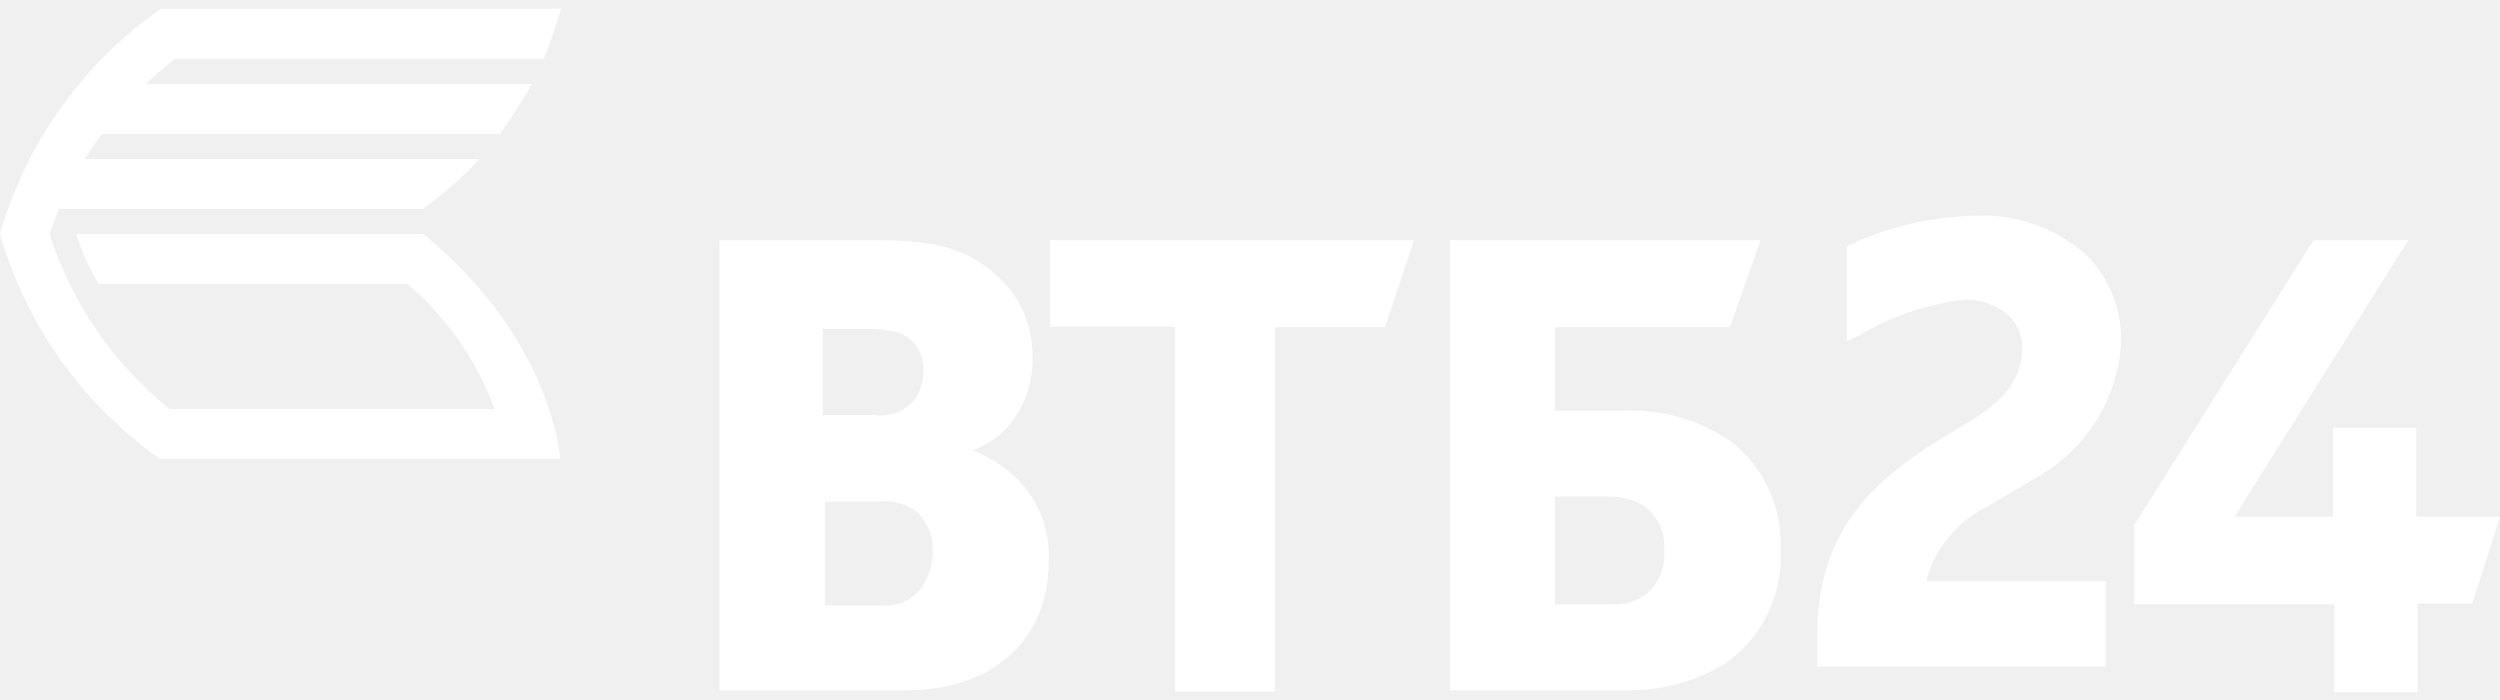
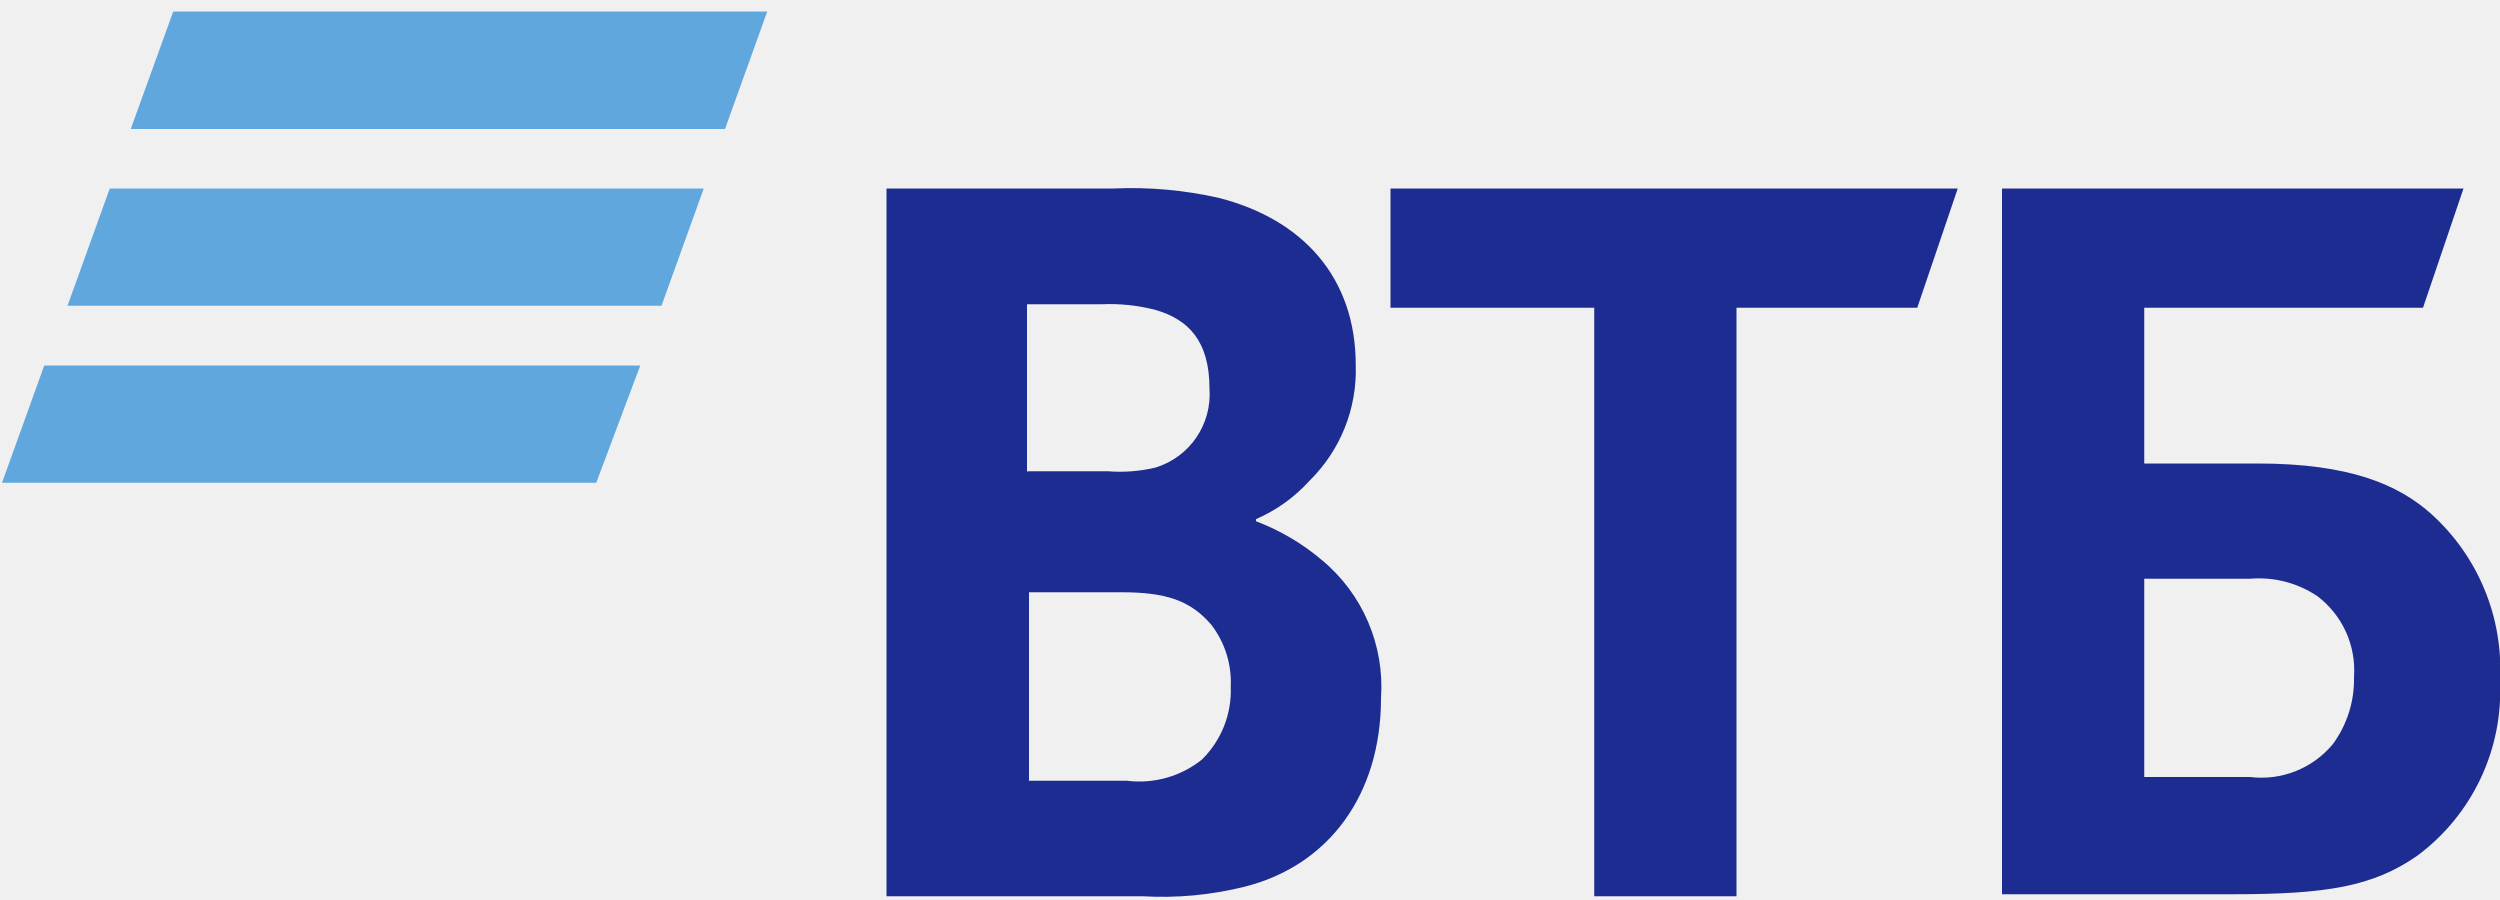
- <svg xmlns="http://www.w3.org/2000/svg" id="Слой_1" data-name="Слой 1" viewBox="0 0 100 28">
-   <g id="Page-1">
-     <g id="Desktop-HD-Copy">
-       <g id="VTB24_Logo-_1_" data-name="VTB24_Logo-(1)">
-         <path id="Shape" d="M29.07,9.61h-.29v18h7.46c3.47,0,5.71-2,5.71-5.17a4.33,4.33,0,0,0-1.67-3.64,5,5,0,0,0-1.38-.78A4.59,4.59,0,0,0,40,17.39a4.09,4.09,0,0,0,1.3-3.13,4.27,4.27,0,0,0-1.53-3.33c-1.26-1.1-2.7-1.32-4.62-1.32Zm5.63,3.55a3.67,3.67,0,0,1,1.38.2,1.54,1.54,0,0,1,.85,1.5,1.86,1.86,0,0,1-.44,1.24A1.76,1.76,0,0,1,35,16.6H32.91V13.16Zm.51,6.9a2.12,2.12,0,0,1,1.52.45,2.19,2.19,0,0,1,.58,1.56,2.48,2.48,0,0,1-.44,1.42,1.79,1.79,0,0,1-1.66.73H33V20.06Z" fill="#fff" />
-         <path id="Shape-2" data-name="Shape" d="M56.18,9.61H42v3.46h5V27.66h4V13.08h4.4l1.16-3.47Z" fill="#fff" />
-         <path id="Shape-3" data-name="Shape" d="M70.12,9.61H58v18H65a7.39,7.39,0,0,0,4-1.06A5.2,5.2,0,0,0,71.22,22a5.23,5.23,0,0,0-1.88-4.27,7.12,7.12,0,0,0-4.53-1.3H62.2V13.08h7l1.22-3.47ZM64.29,19.86a2.73,2.73,0,0,1,1.48.38A2,2,0,0,1,66.57,22a2.19,2.19,0,0,1-.45,1.5,2,2,0,0,1-1.71.67H62.2V19.86Z" fill="#fff" />
-         <path id="Shape-4" data-name="Shape" d="M74,9.79l-.13.07c0,.15,0,3.41,0,3.79l.51-.24A10.63,10.63,0,0,1,78.46,12a2.52,2.52,0,0,1,1.85.59,1.73,1.73,0,0,1,.58,1.29c0,1.62-1.17,2.44-2.58,3.27-3.47,2-5.62,4.09-5.62,8.3,0,0,0,1,0,1.21H84.23c0-.24,0-3.18,0-3.41H77.08l0-.16a4.76,4.76,0,0,1,2.47-2.86l1.8-1.07a6.65,6.65,0,0,0,3.49-5.37v-.12a4.72,4.72,0,0,0-1.38-3.46A6.22,6.22,0,0,0,79,8.63,12.42,12.42,0,0,0,74,9.79Z" fill="#fff" />
-         <path id="Shape-5" data-name="Shape" d="M92.54,9.61,85.37,21v3.17h8v3.52h3.33V24.14h2.19L100,20.67H96.65V17.11H93.32v3.56H89.39c.28-.49,6-9.56,6.94-11.06Z" fill="#fff" />
-         <path id="Shape-6" data-name="Shape" d="M16.93,9.36H3.05a9.13,9.13,0,0,0,.9,2H16.3a11.9,11.9,0,0,1,3.48,5h-13a14.75,14.75,0,0,1-4.8-7q.17-.51.37-1H16.92a15.92,15.92,0,0,0,2.26-2H3.4q.31-.52.67-1H20a20.76,20.76,0,0,0,1.27-2H5.83A14.81,14.81,0,0,1,7,2.35H21.75a18.72,18.72,0,0,0,.69-2h-16A16.52,16.52,0,0,0,0,9.36a16.58,16.58,0,0,0,6.41,9h16S22.12,13.59,16.93,9.36Z" fill="#fff" />
-       </g>
-     </g>
-   </g>
+ <svg xmlns="http://www.w3.org/2000/svg" id="Layer_1" data-name="Layer 1" viewBox="0 0 100 36">
+   <path d="M29,5.16H5.23L6.93.46H30.69Zm-.85,2.38H4.39L2.7,12.23H26.46Zm-2.54,7.08H1.77L.08,19.31H23.85Z" fill="#5fa7dd" />
+   <path d="M85.77,31.08H90a3.71,3.71,0,0,0,3.31-1.31,4.36,4.36,0,0,0,.85-2.69,3.72,3.72,0,0,0-1.46-3.23A4.19,4.19,0,0,0,90,23.15H85.77Zm-5.69,4.77V7.54H98.54l-1.62,4.77H85.77v6.23h4.54c3.69,0,5.62.85,6.92,2A8.36,8.36,0,0,1,100,27.23a8.21,8.21,0,0,1-3.31,7c-1.77,1.23-3.62,1.54-7.38,1.54H80.08Zm-16.31,0V12.31H55.62V7.54H78.31l-1.62,4.77H69.46V35.85Zm-22.61-17h3.15a6.1,6.1,0,0,0,1.92-.15,3.07,3.07,0,0,0,2.15-3.15c0-1.92-.85-2.77-2.15-3.15a7.24,7.24,0,0,0-2.15-.23h-3v6.69Zm0,4.92v7.46h3.92a4,4,0,0,0,3-.85,3.88,3.88,0,0,0,1.15-2.92A3.77,3.77,0,0,0,48.46,25c-.85-1-1.85-1.31-3.62-1.31H41.16Zm9.08-3v.08a9,9,0,0,1,2.62,1.54,6.58,6.58,0,0,1,2.38,5.54c0,3.85-2.08,6.69-5.46,7.54a13.61,13.61,0,0,1-4.08.38H35.46V7.54h9.08a15.8,15.8,0,0,1,4.23.38c3.31.85,5.46,3.15,5.46,6.69a6.19,6.19,0,0,1-1.85,4.62A6.21,6.21,0,0,1,50.23,20.77Z" fill="#1d2c91" />
</svg>
